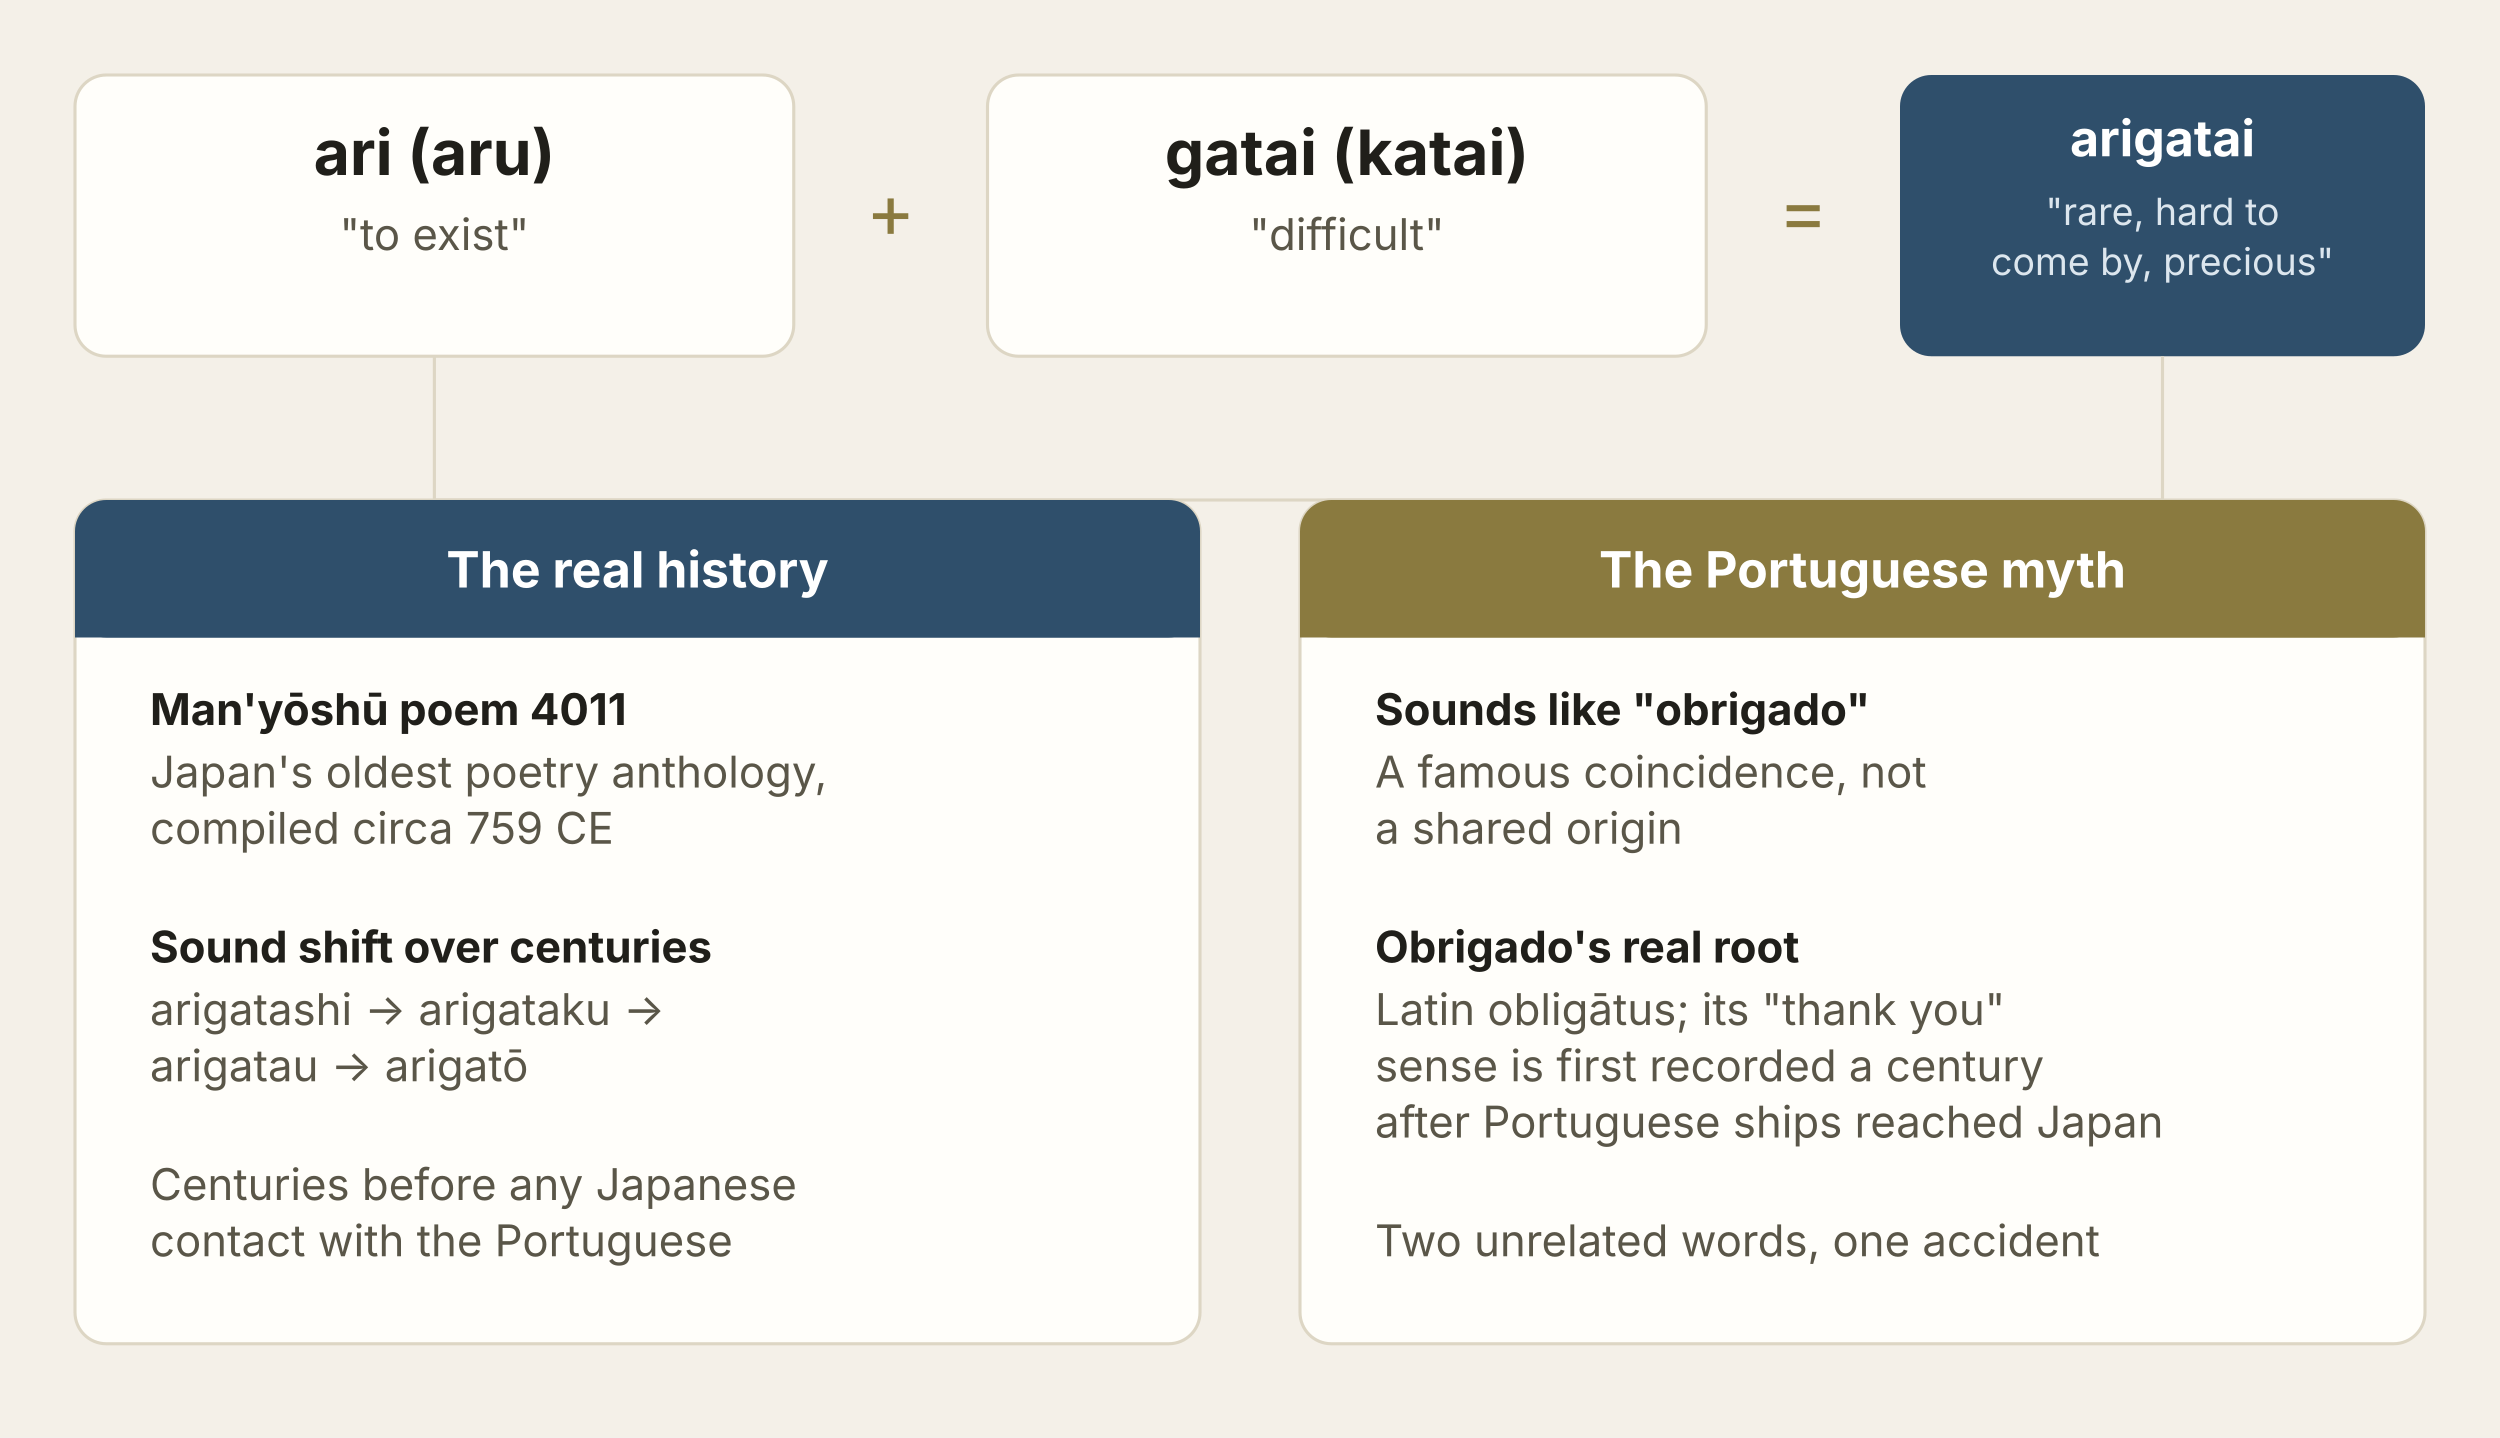
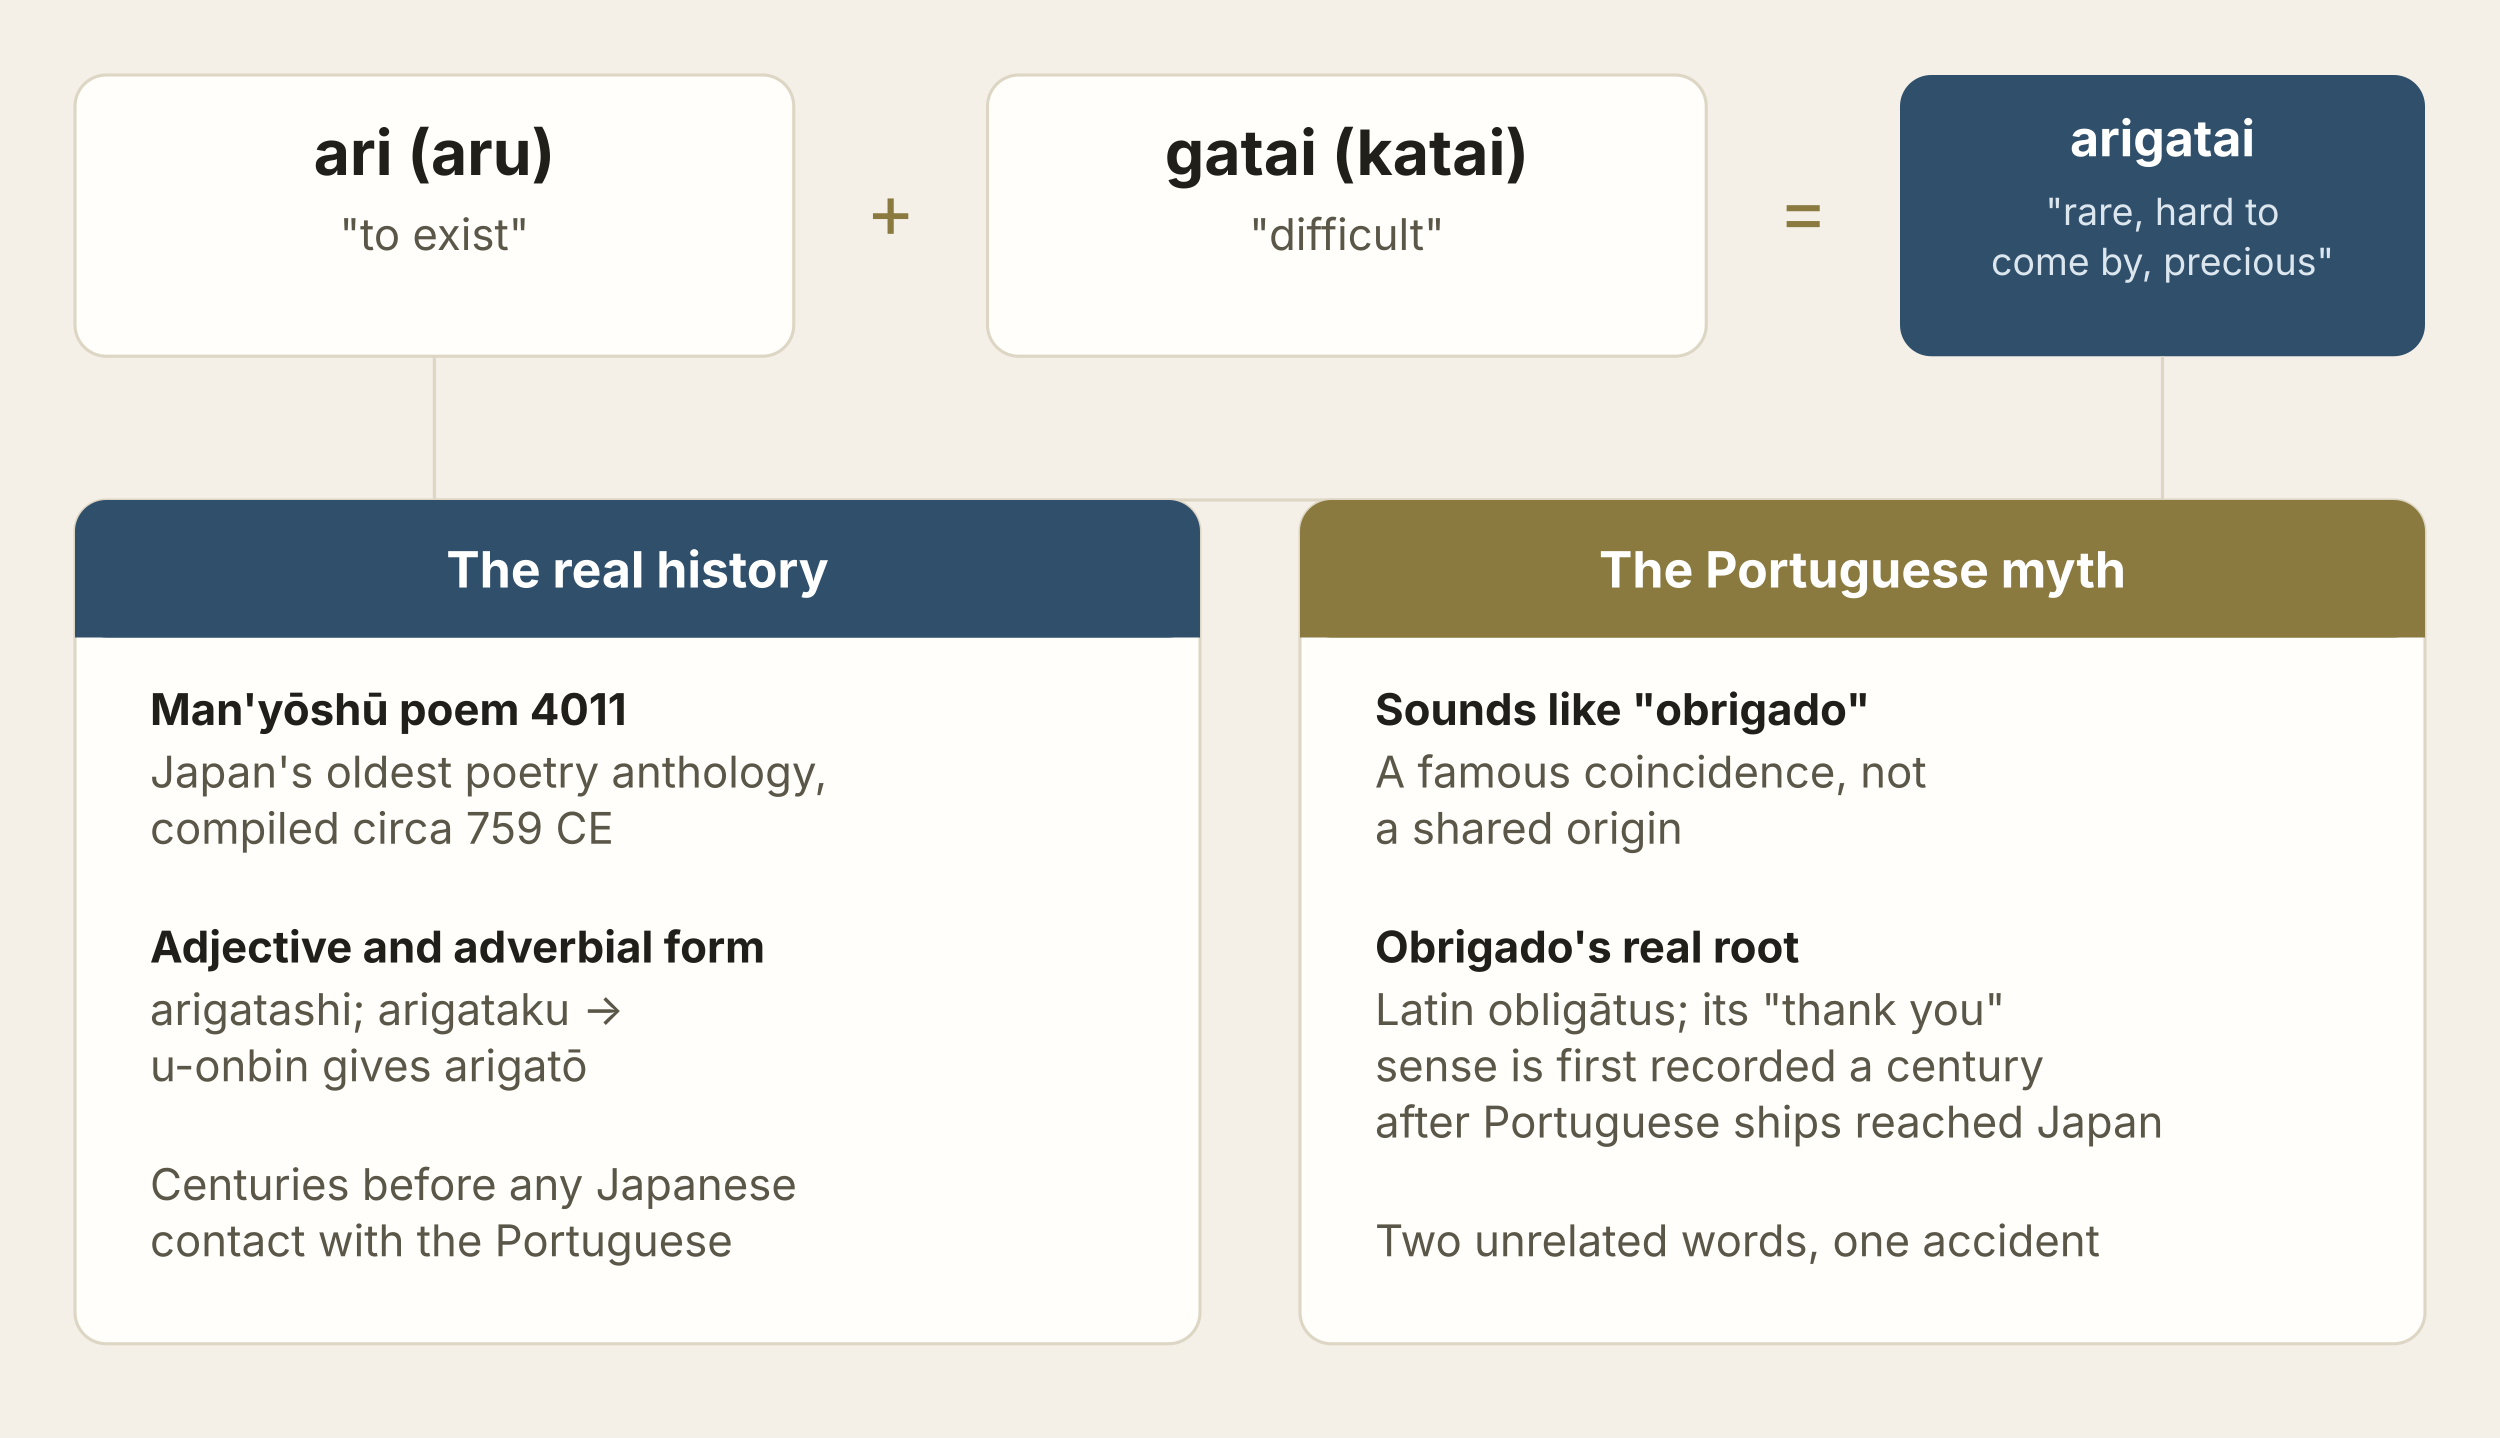
<svg xmlns="http://www.w3.org/2000/svg" viewBox="0 0 800 460" font-family="system-ui, -apple-system, sans-serif">
  <rect width="800" height="460" fill="#f4f0e8" />
  <rect x="24" y="24" width="230" height="90" rx="10" fill="#fffefa" stroke="#ddd6c4" />
  <text x="139" y="56" text-anchor="middle" font-size="20" font-weight="700" fill="#201f1a">ari (aru)</text>
  <text x="139" y="80" text-anchor="middle" font-size="14" fill="#5a5648">"to exist"</text>
  <text x="285" y="76" text-anchor="middle" font-size="24" fill="#8a7a3f">+</text>
  <rect x="316" y="24" width="230" height="90" rx="10" fill="#fffefa" stroke="#ddd6c4" />
  <text x="431" y="56" text-anchor="middle" font-size="20" font-weight="700" fill="#201f1a">gatai (katai)</text>
  <text x="431" y="80" text-anchor="middle" font-size="14" fill="#5a5648">"difficult"</text>
  <text x="577" y="76" text-anchor="middle" font-size="24" fill="#8a7a3f">=</text>
  <rect x="608" y="24" width="168" height="90" rx="10" fill="#2f4f6b" />
  <text x="692" y="50" text-anchor="middle" font-size="16" font-weight="700" fill="#ffffff">arigatai</text>
  <text x="692" y="72" text-anchor="middle" font-size="12" fill="#dce6ee">"rare, hard to</text>
  <text x="692" y="88" text-anchor="middle" font-size="12" fill="#dce6ee">come by, precious"</text>
  <line x1="139" y1="114" x2="139" y2="160" stroke="#ddd6c4" stroke-width="1" />
  <line x1="139" y1="160" x2="692" y2="160" stroke="#ddd6c4" stroke-width="1" />
  <line x1="692" y1="114" x2="692" y2="160" stroke="#ddd6c4" stroke-width="1" />
  <rect x="24" y="160" width="360" height="270" rx="10" fill="#fffefa" stroke="#ddd6c4" />
  <rect x="24" y="160" width="360" height="44" rx="10" fill="#2f4f6b" />
  <rect x="24" y="184" width="360" height="20" fill="#2f4f6b" />
  <text x="204" y="188" text-anchor="middle" fill="#ffffff" font-size="16" font-weight="700">The real history</text>
  <g fill="#201f1a" font-size="14">
    <text x="48" y="232" font-weight="700">Man'yōshū poem 4011</text>
    <text x="48" y="252" fill="#5a5648">Japan's oldest poetry anthology,</text>
    <text x="48" y="270" fill="#5a5648">compiled circa 759 CE</text>
-     <text x="48" y="308" font-weight="700">Sound shift over centuries</text>
-     <text x="48" y="328" fill="#5a5648">arigatashi → arigataku →</text>
-     <text x="48" y="346" fill="#5a5648">arigatau → arigatō</text>
+     <text x="48" y="308" font-weight="700">Adjective and adverbial form</text>
+     <text x="48" y="328" fill="#5a5648">arigatashi; arigataku →</text>
+     <text x="48" y="346" fill="#5a5648">u-onbin gives arigatō</text>
    <text x="48" y="384" fill="#5a5648">Centuries before any Japanese</text>
    <text x="48" y="402" fill="#5a5648">contact with the Portuguese</text>
  </g>
  <rect x="416" y="160" width="360" height="270" rx="10" fill="#fffefa" stroke="#ddd6c4" />
  <rect x="416" y="160" width="360" height="44" rx="10" fill="#8a7a3f" />
  <rect x="416" y="184" width="360" height="20" fill="#8a7a3f" />
  <text x="596" y="188" text-anchor="middle" fill="#ffffff" font-size="16" font-weight="700">The Portuguese myth</text>
  <g fill="#201f1a" font-size="14">
    <text x="440" y="232" font-weight="700">Sounds like "obrigado"</text>
    <text x="440" y="252" fill="#5a5648">A famous coincidence, not</text>
    <text x="440" y="270" fill="#5a5648">a shared origin</text>
    <text x="440" y="308" font-weight="700">Obrigado's real root</text>
    <text x="440" y="328" fill="#5a5648">Latin obligātus; its "thank you"</text>
    <text x="440" y="346" fill="#5a5648">sense is first recorded a century</text>
    <text x="440" y="364" fill="#5a5648">after Portuguese ships reached Japan</text>
    <text x="440" y="402" fill="#5a5648">Two unrelated words, one accident</text>
  </g>
</svg>
